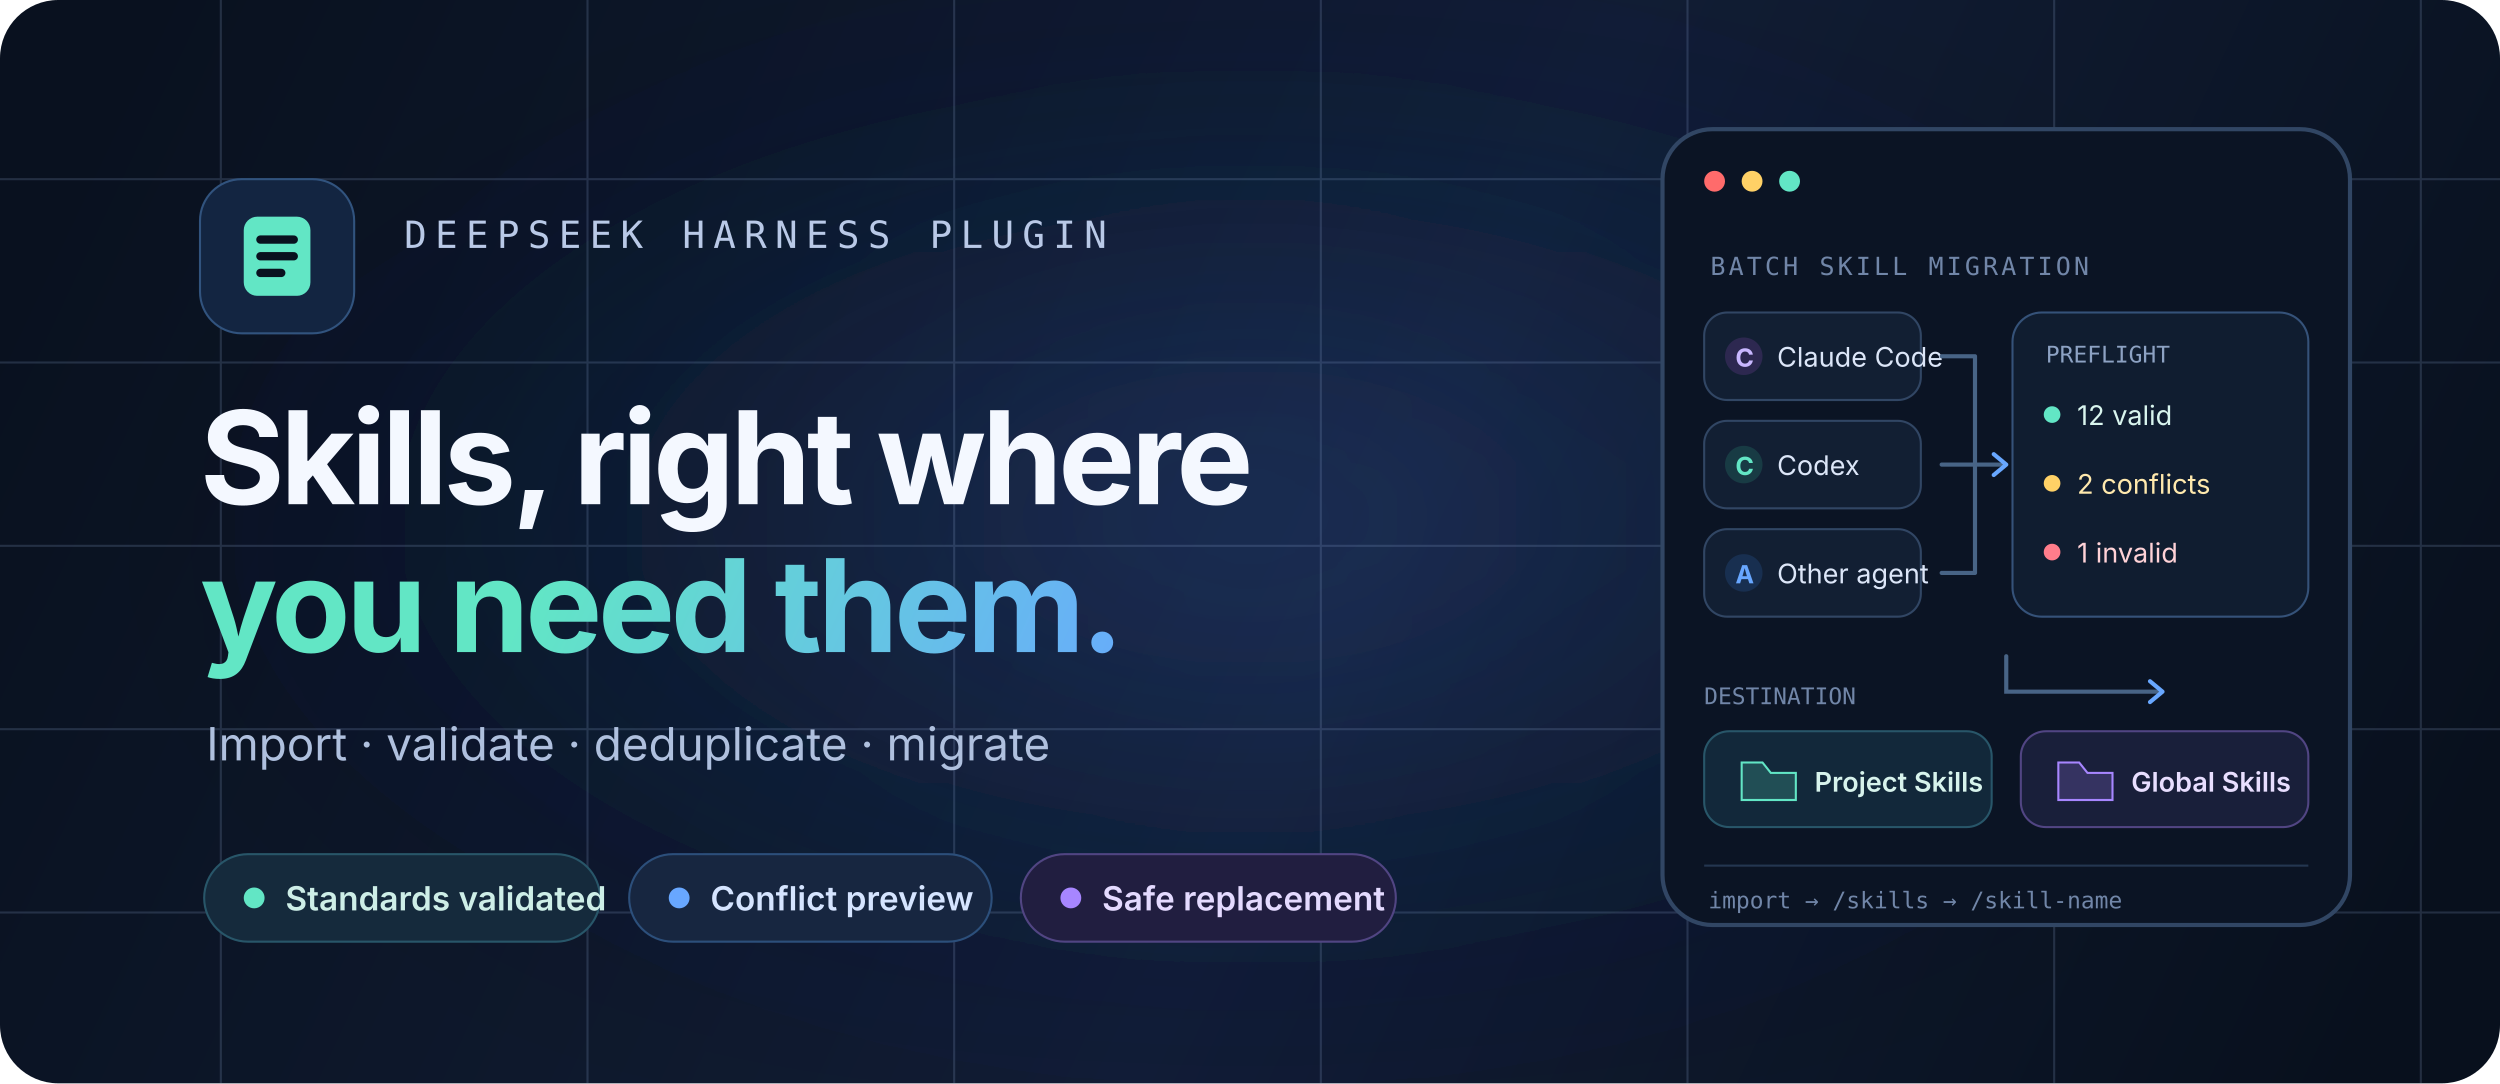
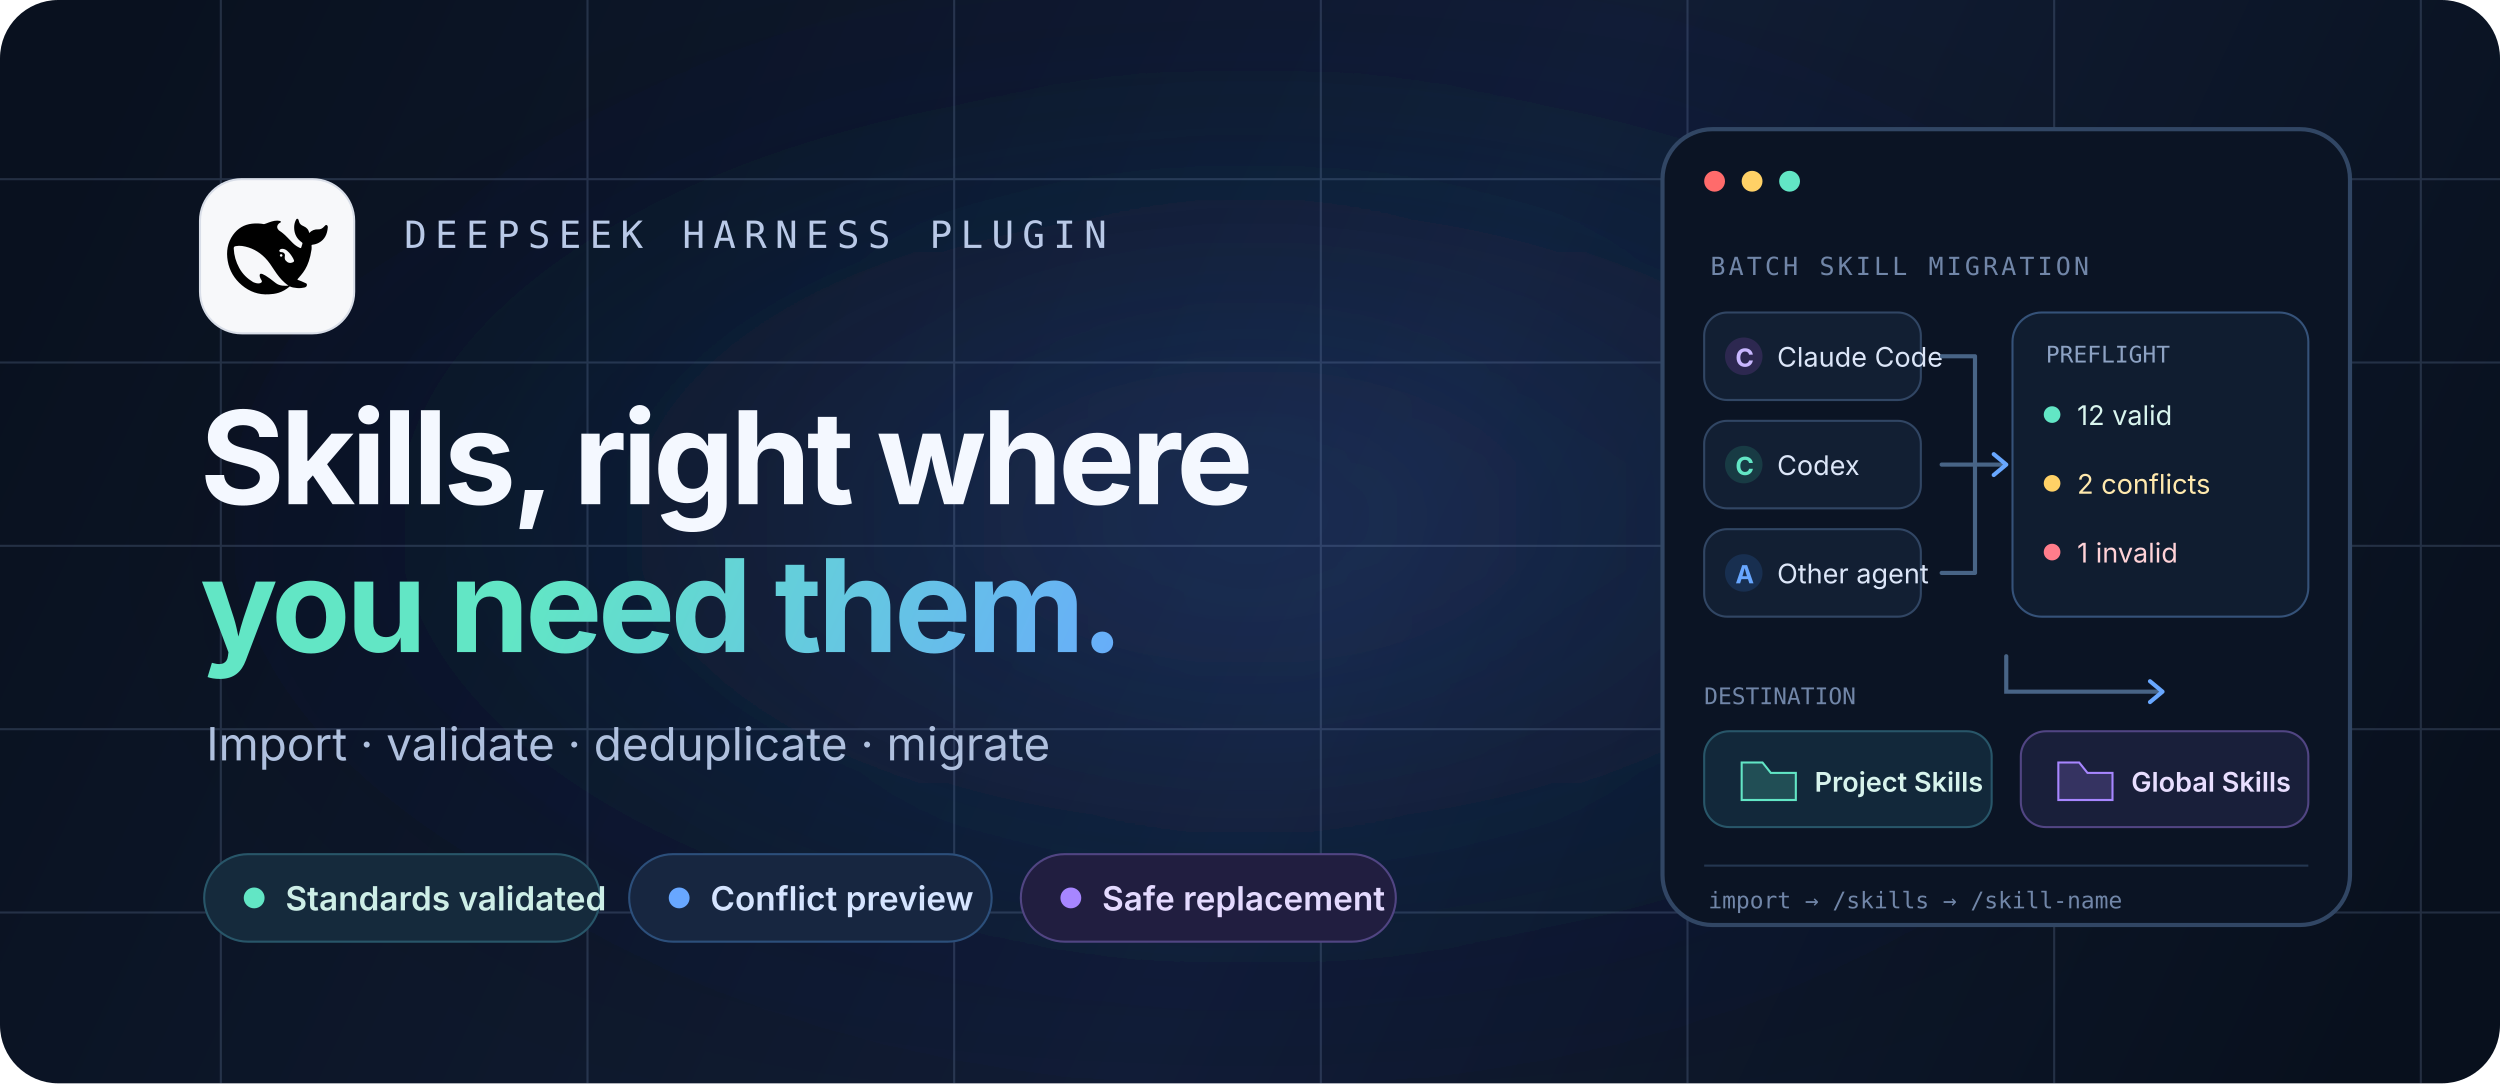
<svg xmlns="http://www.w3.org/2000/svg" width="1200" height="520" viewBox="0 0 1200 520" fill="none">
  <defs>
    <linearGradient id="bg" x1="62" y1="16" x2="1127" y2="520" gradientUnits="userSpaceOnUse">
      <stop stop-color="#09111F" />
      <stop offset="0.55" stop-color="#111D35" />
      <stop offset="1" stop-color="#08101D" />
    </linearGradient>
    <linearGradient id="accent" x1="316" y1="140" x2="845" y2="369" gradientUnits="userSpaceOnUse">
      <stop stop-color="#62E6C5" />
      <stop offset="0.52" stop-color="#68A7FF" />
      <stop offset="1" stop-color="#A786FF" />
    </linearGradient>
    <radialGradient id="glow" cx="0" cy="0" r="1" gradientTransform="translate(600 248) rotate(90) scale(300 580)" gradientUnits="userSpaceOnUse">
      <stop stop-color="#3867C8" stop-opacity=".28" />
      <stop offset="1" stop-color="#07101D" stop-opacity="0" />
    </radialGradient>
    <filter id="blur" x="-100" y="-100" width="1400" height="720" filterUnits="userSpaceOnUse">
      <feGaussianBlur stdDeviation="55" />
    </filter>
  </defs>
  <rect width="1200" height="520" rx="28" fill="url(#bg)" />
  <ellipse cx="600" cy="276" rx="520" ry="250" fill="url(#glow)" filter="url(#blur)" />
  <g opacity=".18" stroke="#9CB7E6">
    <path d="M0 86H1200M0 174H1200M0 262H1200M0 350H1200M0 438H1200" />
    <path d="M106 0V520M282 0V520M458 0V520M634 0V520M810 0V520M986 0V520M1162 0V520" />
  </g>
  <g transform="translate(96 86)">
-     <rect width="74" height="74" rx="20" fill="#132541" stroke="#31537E" />
-     <path d="M21 24.5C21 20.91 23.91 18 27.5 18H46.5C50.09 18 53 20.91 53 24.5V49.5C53 53.09 50.09 56 46.5 56H27.5C23.91 56 21 53.09 21 49.5V24.5Z" fill="url(#accent)" />
-     <path d="M29 29H45M29 37H45M29 45H39" stroke="#09111F" stroke-width="4" stroke-linecap="round" />
+     <rect width="74" height="74" rx="20" fill="#F7F8FA" stroke="#D9DEE8" />
+     <path d="M48.835 10.048C48.323 9.792 48.102 10.28 47.803 10.528C47.701 10.608 47.614 10.712 47.527 10.808C46.779 11.624 45.905 12.16 44.762 12.096C43.092 12 41.666 12.536 40.406 13.84C40.138 12.232 39.248 11.272 37.893 10.656C37.184 10.336 36.467 10.016 35.97 9.32C35.623 8.824 35.529 8.272 35.356 7.728C35.246 7.4 35.135 7.064 34.765 7.008C34.363 6.944 34.206 7.288 34.048 7.576C33.418 8.752 33.173 10.048 33.197 11.36C33.252 14.312 34.474 16.664 36.9 18.336C37.176 18.528 37.247 18.72 37.16 19C36.995 19.576 36.797 20.136 36.624 20.712C36.514 21.08 36.349 21.16 35.962 21C34.631 20.432 33.481 19.592 32.464 18.576C30.739 16.872 29.179 14.992 27.233 13.52C26.776 13.176 26.319 12.856 25.847 12.552C23.862 10.584 26.107 8.968 26.627 8.776C27.17 8.576 26.816 7.888 25.059 7.896C23.302 7.904 21.695 8.504 19.647 9.304C19.348 9.424 19.032 9.512 18.709 9.584C16.85 9.224 14.92 9.144 12.903 9.376C9.106 9.808 6.073 11.64 3.843 14.768C1.165 18.528 0.534 22.8 1.307 27.256C2.118 31.952 4.466 35.84 8.074 38.88C11.816 42.032 16.125 43.576 21.041 43.28C24.027 43.104 27.352 42.696 31.102 39.456C32.047 39.936 33.04 40.128 34.686 40.272C35.955 40.392 37.176 40.208 38.121 40.008C39.602 39.688 39.499 38.288 38.964 38.032C34.623 35.968 35.576 36.808 34.71 36.128C36.916 33.464 40.24 30.696 41.54 21.728C41.643 21.016 41.556 20.568 41.54 19.992C41.532 19.64 41.611 19.504 42.005 19.464C43.092 19.336 44.148 19.032 45.117 18.488C47.929 16.92 49.064 14.344 49.331 11.256C49.371 10.784 49.324 10.296 48.835 10.048ZM24.326 37.84C20.12 34.464 18.079 33.352 17.236 33.4C16.448 33.448 16.59 34.368 16.763 34.968C16.944 35.56 17.181 35.968 17.512 36.488C17.74 36.832 17.898 37.344 17.283 37.728C15.928 38.584 13.573 37.44 13.462 37.384C10.721 35.736 8.428 33.56 6.813 30.584C5.253 27.72 4.348 24.648 4.198 21.368C4.158 20.576 4.387 20.296 5.159 20.152C6.175 19.96 7.223 19.92 8.239 20.072C12.533 20.712 16.189 22.672 19.253 25.776C21.002 27.544 22.325 29.656 23.689 31.72C25.138 33.912 26.698 36 28.683 37.712C29.384 38.312 29.943 38.768 30.479 39.104C28.864 39.288 26.17 39.328 24.326 37.84ZM26.343 24.6C26.343 24.248 26.619 23.968 26.966 23.968C27.044 23.968 27.115 23.984 27.178 24.008C27.265 24.04 27.344 24.088 27.407 24.16C27.517 24.272 27.58 24.432 27.58 24.6C27.58 24.952 27.304 25.232 26.957 25.232C26.611 25.232 26.343 24.952 26.343 24.6ZM32.606 27.88C32.205 28.048 31.803 28.192 31.416 28.208C30.818 28.24 30.164 27.992 29.81 27.688C29.258 27.216 28.864 26.952 28.699 26.128C28.628 25.776 28.668 25.232 28.73 24.92C28.872 24.248 28.714 23.816 28.25 23.424C27.872 23.104 27.391 23.016 26.863 23.016C26.666 23.016 26.485 22.928 26.351 22.856C26.13 22.744 25.949 22.464 26.123 22.12C26.178 22.008 26.446 21.736 26.509 21.688C27.226 21.272 28.053 21.408 28.817 21.72C29.526 22.016 30.061 22.56 30.834 23.328C31.622 24.256 31.763 24.512 32.212 25.208C32.567 25.752 32.89 26.312 33.11 26.952C33.245 27.352 33.071 27.68 32.606 27.88Z" fill="#000" transform="translate(12 12)" />
  </g>
  <text x="194" y="119" fill="#B9C9E7" font-family="ui-monospace, SFMono-Regular, Menlo, monospace" font-size="18" letter-spacing="4">DEEPSEEK HARNESS PLUGIN</text>
  <text x="96" y="242" fill="#F4F8FF" font-family="Inter, ui-sans-serif, system-ui, sans-serif" font-size="62" font-weight="700" letter-spacing="-2">Skills, right where</text>
  <text x="96" y="313" fill="url(#accent)" font-family="Inter, ui-sans-serif, system-ui, sans-serif" font-size="62" font-weight="700" letter-spacing="-2">you need them.</text>
  <text x="99" y="365" fill="#AFC0DE" font-family="Inter, ui-sans-serif, system-ui, sans-serif" font-size="22">Import · validate · deduplicate · migrate</text>
  <g transform="translate(98 410)" font-family="Inter, ui-sans-serif, system-ui, sans-serif" font-size="16" font-weight="600">
    <rect width="190" height="42" rx="21" fill="#152A3C" stroke="#285669" />
    <circle cx="24" cy="21" r="5" fill="#62E6C5" />
    <text x="39" y="27" fill="#CDEEE7">Standards validated</text>
    <g transform="translate(204)">
      <rect width="174" height="42" rx="21" fill="#172640" stroke="#2C4F7B" />
      <circle cx="24" cy="21" r="5" fill="#68A7FF" />
      <text x="39" y="27" fill="#D5E4FF">Conflict preview</text>
    </g>
    <g transform="translate(392)">
      <rect width="180" height="42" rx="21" fill="#211E40" stroke="#514583" />
      <circle cx="24" cy="21" r="5" fill="#A786FF" />
      <text x="39" y="27" fill="#E4DAFF">Safe replacement</text>
    </g>
  </g>
  <g transform="translate(798 62)">
    <rect width="330" height="382" rx="24" fill="#0B1424" stroke="#314664" stroke-width="2" />
    <circle cx="25" cy="25" r="5" fill="#FF6B6B" />
    <circle cx="43" cy="25" r="5" fill="#FFD166" />
    <circle cx="61" cy="25" r="5" fill="#62E6C5" />
    <text x="23" y="70" fill="#7186A8" font-family="ui-monospace, SFMono-Regular, Menlo, monospace" font-size="12" letter-spacing="1.5">BATCH SKILL MIGRATION</text>
    <g font-family="Inter, ui-sans-serif, system-ui, sans-serif">
      <rect x="20" y="88" width="104" height="42" rx="11" fill="#121F33" stroke="#314664" />
      <circle cx="39" cy="109" r="9" fill="#2D2850" />
      <text x="35" y="114" fill="#C9B7FF" font-size="12" font-weight="700">C</text>
      <text x="55" y="114" fill="#DCE6F8" font-size="13">Claude Code</text>
      <rect x="20" y="140" width="104" height="42" rx="11" fill="#121F33" stroke="#314664" />
      <circle cx="39" cy="161" r="9" fill="#183B44" />
      <text x="35" y="166" fill="#62E6C5" font-size="12" font-weight="700">C</text>
      <text x="55" y="166" fill="#DCE6F8" font-size="13">Codex</text>
      <rect x="20" y="192" width="104" height="42" rx="11" fill="#121F33" stroke="#314664" />
      <circle cx="39" cy="213" r="9" fill="#182F50" />
      <text x="35" y="218" fill="#68A7FF" font-size="12" font-weight="700">A</text>
      <text x="55" y="218" fill="#DCE6F8" font-size="13">Other agent</text>
      <path d="M134 109H150M134 161H150M134 213H150M150 109V213M150 161H164" stroke="#486486" stroke-width="2" stroke-linecap="round" />
      <path d="M159 156L165 161L159 166" stroke="#68A7FF" stroke-width="2" stroke-linecap="round" stroke-linejoin="round" />
      <rect x="168" y="88" width="142" height="146" rx="14" fill="#101D30" stroke="#355279" />
      <text x="184" y="112" fill="#8DA2C3" font-family="ui-monospace, SFMono-Regular, Menlo, monospace" font-size="11">PREFLIGHT</text>
      <circle cx="187" cy="137" r="4" fill="#62E6C5" />
      <text x="199" y="142" fill="#D9F5EE" font-size="13">12 valid</text>
      <circle cx="187" cy="170" r="4" fill="#FFD166" />
      <text x="199" y="175" fill="#FFE9AD" font-size="13">2 conflicts</text>
      <circle cx="187" cy="203" r="4" fill="#FF7D8B" />
      <text x="199" y="208" fill="#FFD2D7" font-size="13">1 invalid</text>
      <path d="M165 253V270H239" stroke="#486486" stroke-width="2" stroke-linecap="round" />
      <path d="M234 265L240 270L234 275" stroke="#68A7FF" stroke-width="2" stroke-linecap="round" stroke-linejoin="round" />
      <text x="20" y="276" fill="#7186A8" font-family="ui-monospace, SFMono-Regular, Menlo, monospace" font-size="11">DESTINATION</text>
      <rect x="20" y="289" width="138" height="46" rx="12" fill="#12283A" stroke="#285669" />
      <path d="M38 304H48L52 309H64V322H38V304Z" fill="#62E6C5" fill-opacity=".2" stroke="#62E6C5" />
      <text x="73" y="318" fill="#D7F3EC" font-size="13" font-weight="600">Project Skills</text>
      <rect x="172" y="289" width="138" height="46" rx="12" fill="#191F3A" stroke="#514583" />
      <path d="M190 304H200L204 309H216V322H190V304Z" fill="#A786FF" fill-opacity=".2" stroke="#A786FF" />
      <text x="225" y="318" fill="#E8DEFF" font-size="13" font-weight="600">Global Skills</text>
    </g>
    <rect x="20" y="353" width="290" height="1" fill="#243650" />
    <text x="22" y="374" fill="#7186A8" font-family="ui-monospace, SFMono-Regular, Menlo, monospace" font-size="11">import → /skills → /skill-name</text>
  </g>
</svg>
